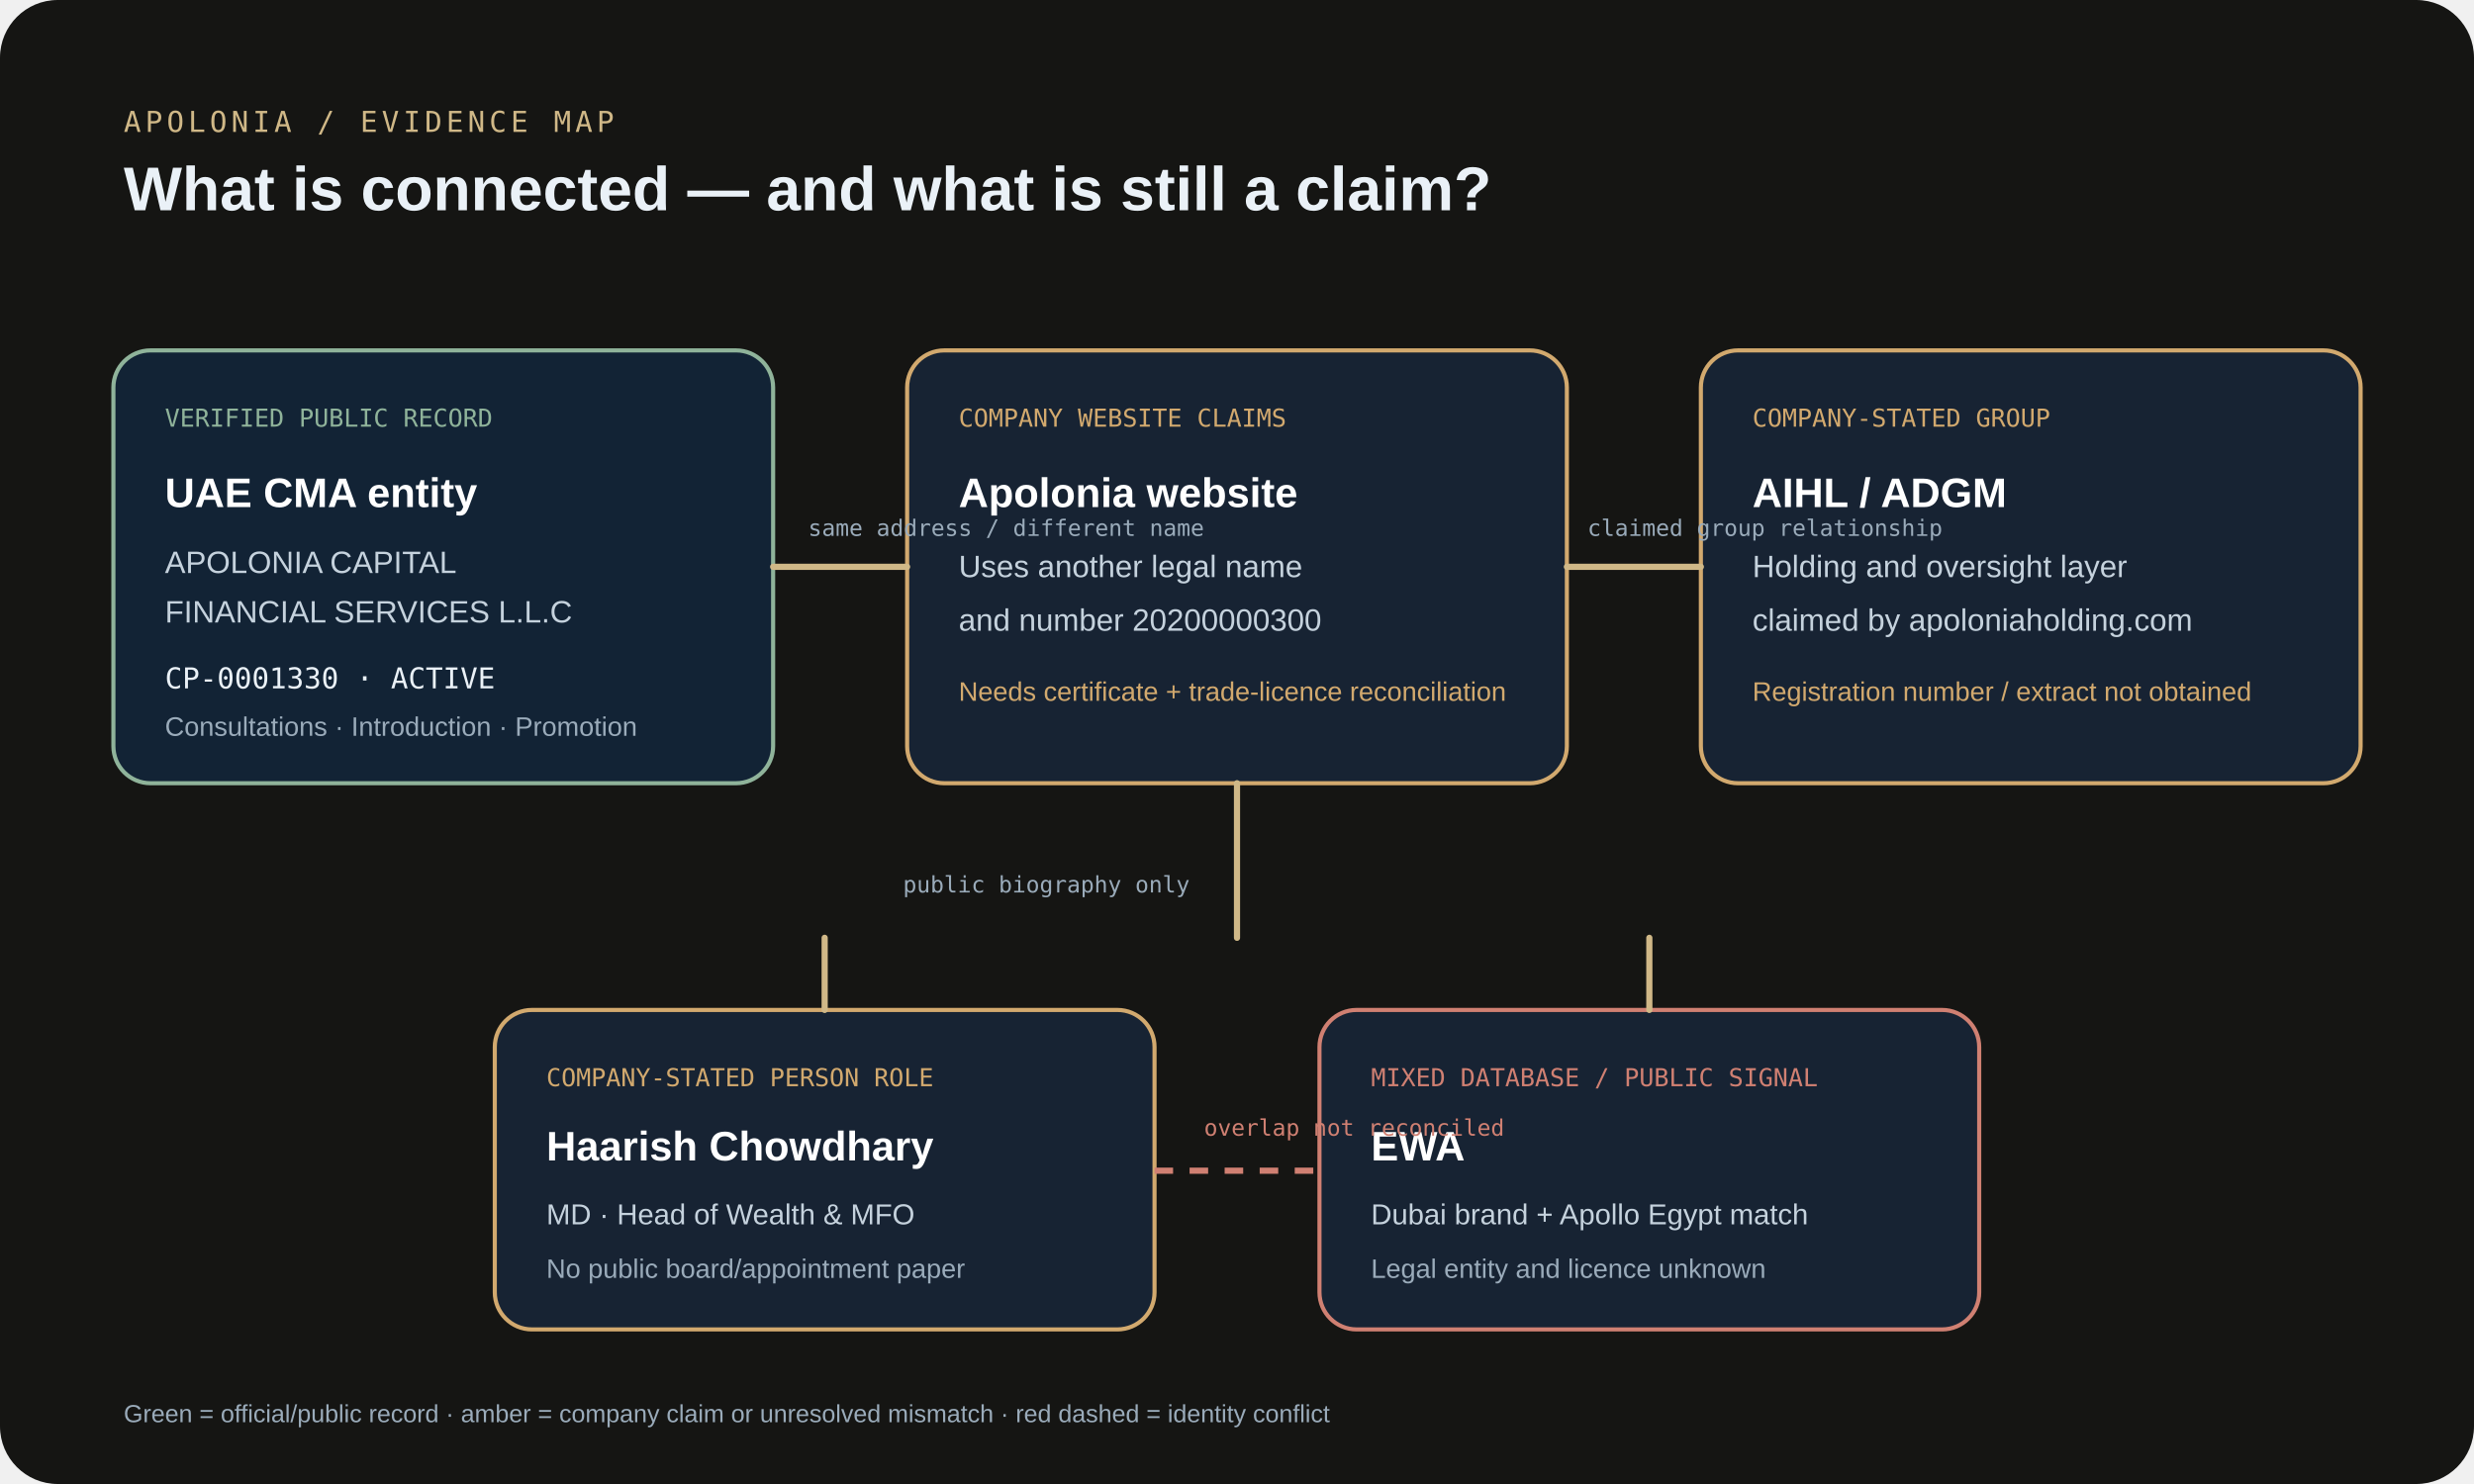
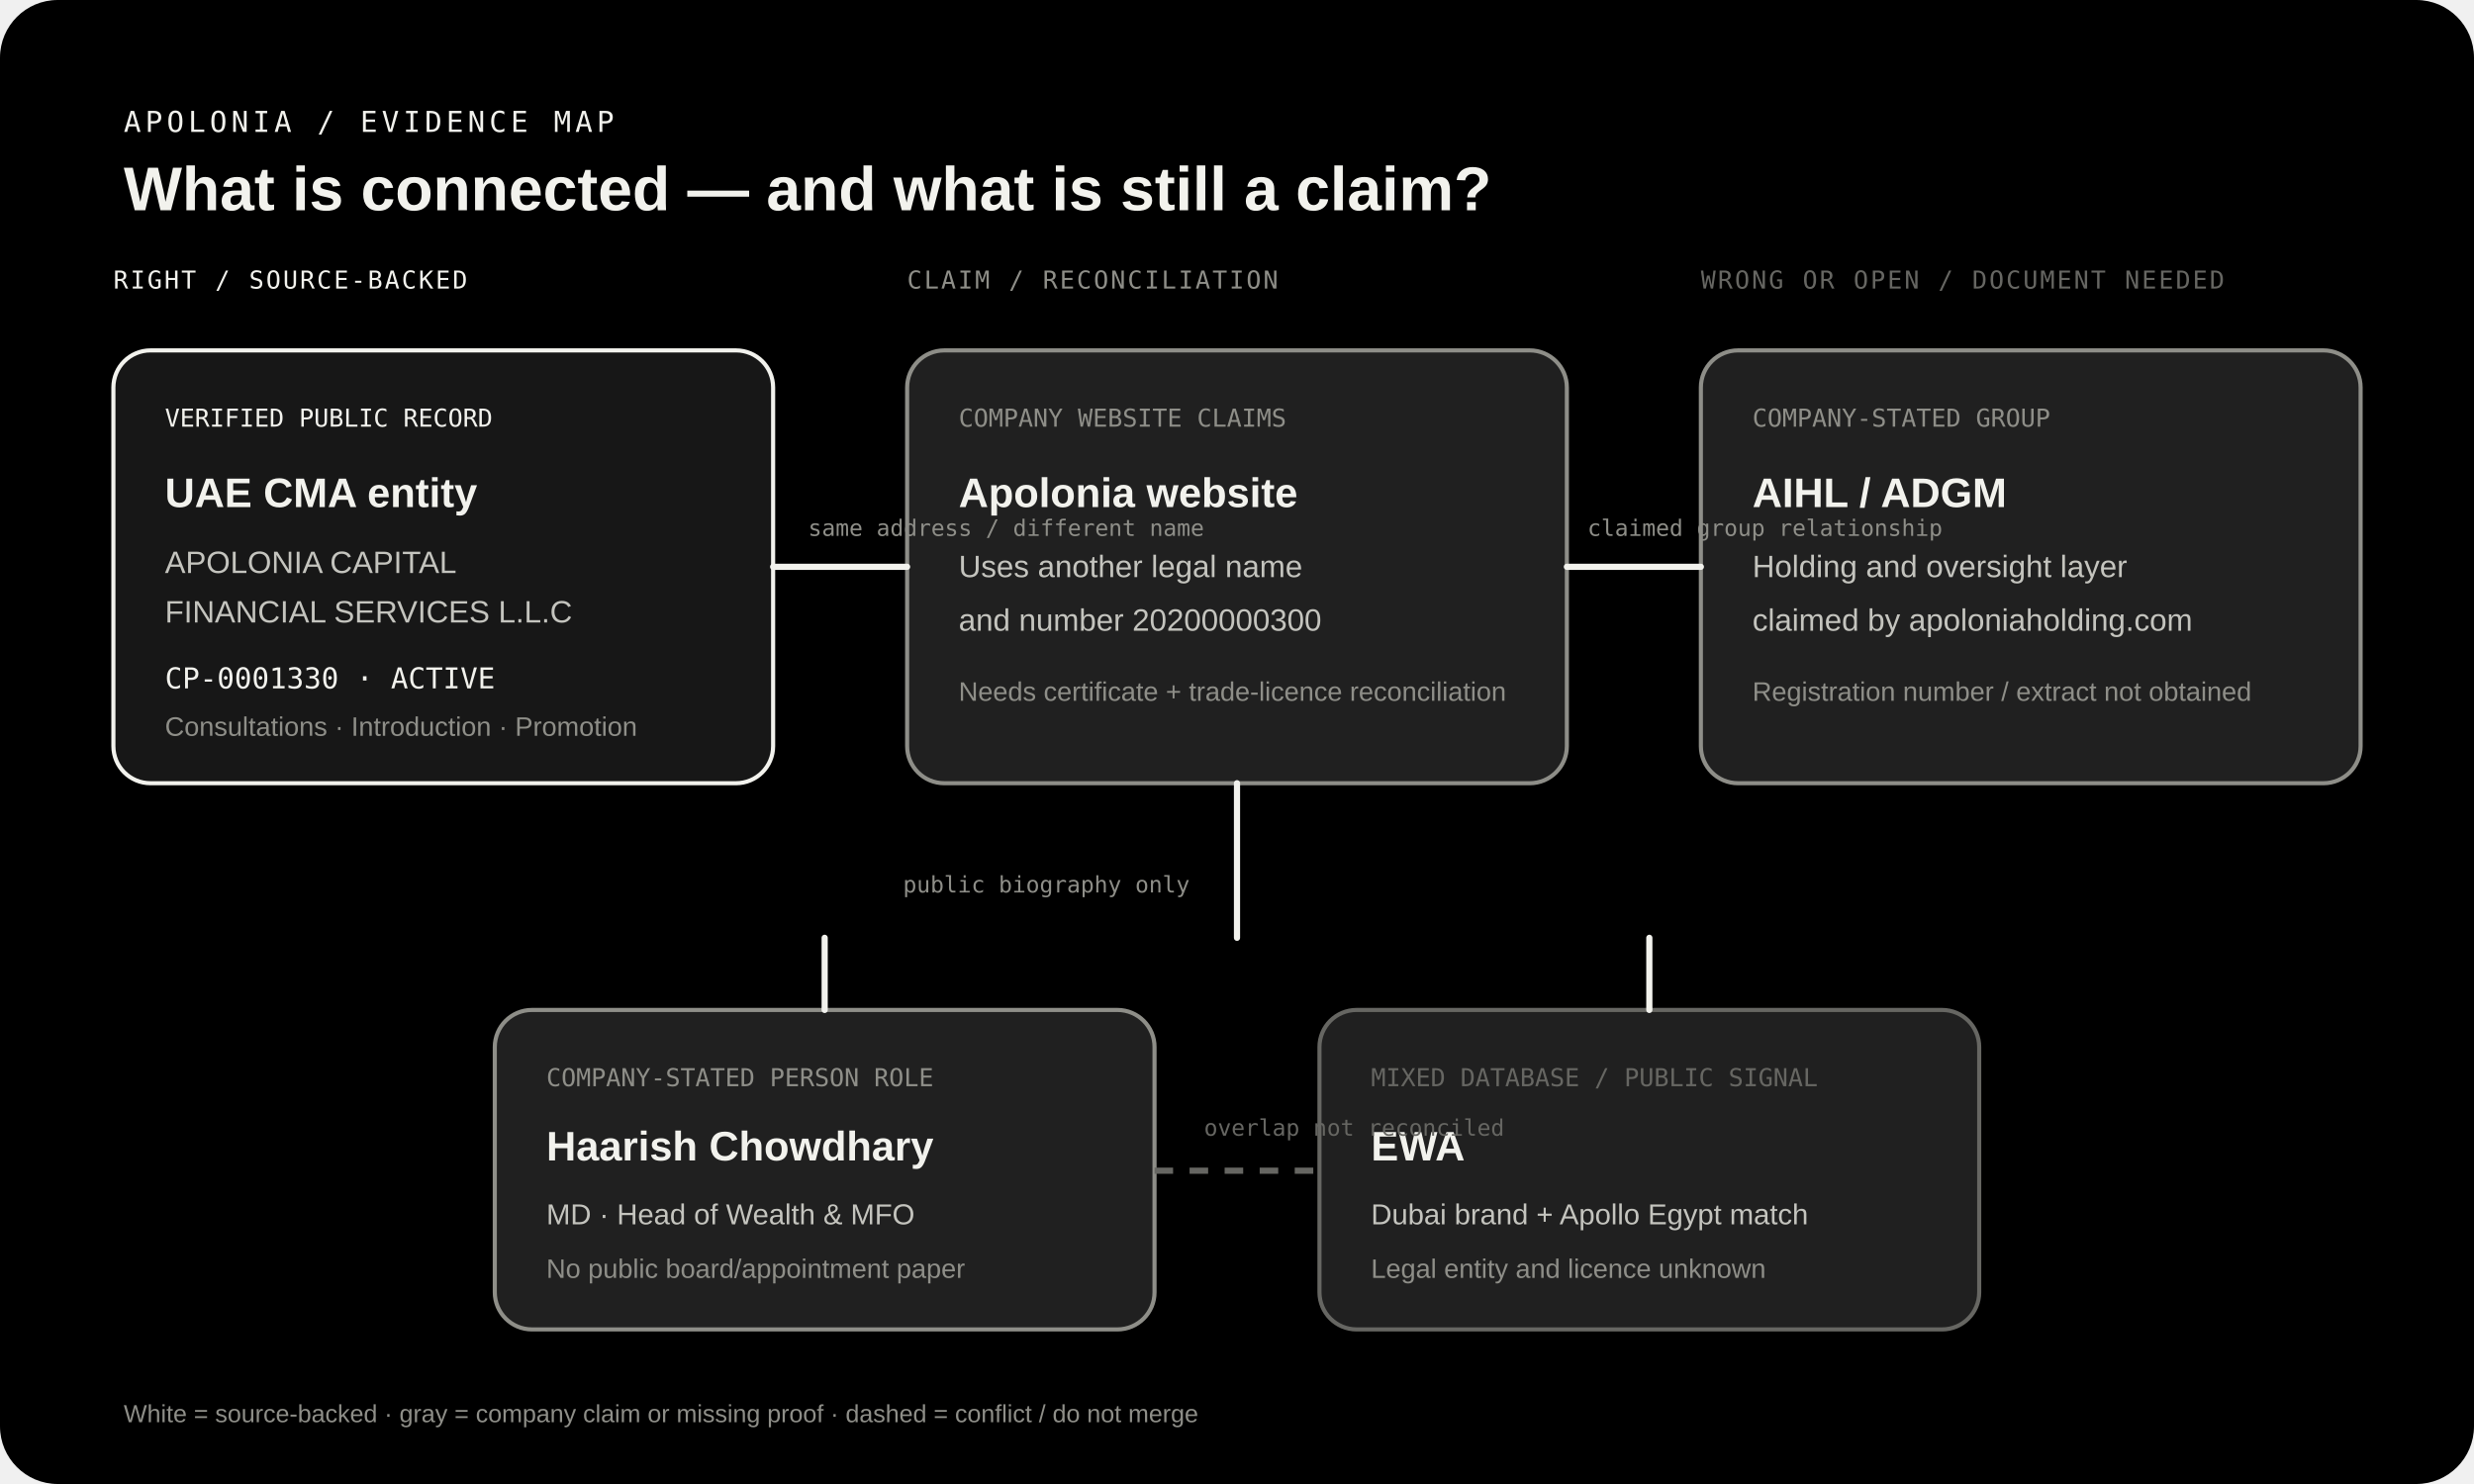
<svg xmlns="http://www.w3.org/2000/svg" viewBox="0 0 1200 720" role="img" aria-labelledby="title desc">
  <defs />
-   <rect width="1200" height="720" rx="28" fill="#151513" />
-   <text x="60" y="64" fill="#d0b887" font-family="monospace" font-size="14" letter-spacing="2">APOLONIA / EVIDENCE MAP</text>
-   <text x="60" y="102" fill="#eaf1f7" font-family="Arial,sans-serif" font-size="30" font-weight="700">What is connected — and what is still a claim?</text>
+   <rect width="1200" height="720" rx="28" fill="#000000" />
+   <text x="60" y="64" fill="#f2f2ed" font-family="monospace" font-size="14" letter-spacing="2">APOLONIA / EVIDENCE MAP</text>
+   <text x="60" y="102" fill="#f2f2ed" font-family="Arial,sans-serif" font-size="30" font-weight="700">What is connected — and what is still a claim?</text>
+   <text x="55" y="140" fill="#f2f2ed" font-family="monospace" font-size="12" letter-spacing="1">RIGHT / SOURCE-BACKED</text>
+   <text x="440" y="140" fill="#8e8e88" font-family="monospace" font-size="12" letter-spacing="1">CLAIM / RECONCILIATION</text>
+   <text x="825" y="140" fill="#666662" font-family="monospace" font-size="12" letter-spacing="1">WRONG OR OPEN / DOCUMENT NEEDED</text>
  <g>
-     <rect x="55" y="170" width="320" height="210" rx="18" fill="#122335" stroke="#8fb39a" stroke-width="2" />
-     <text x="80" y="207" fill="#8fb39a" font-family="monospace" font-size="12">VERIFIED PUBLIC RECORD</text>
-     <text x="80" y="246" fill="#fff" font-family="Arial" font-size="20" font-weight="700">UAE CMA entity</text>
-     <text x="80" y="278" fill="#c5d2dd" font-family="Arial" font-size="15">APOLONIA CAPITAL</text>
-     <text x="80" y="302" fill="#c5d2dd" font-family="Arial" font-size="15">FINANCIAL SERVICES L.L.C</text>
-     <text x="80" y="334" fill="#eaf1f7" font-family="monospace" font-size="14">CP-0001330 · ACTIVE</text>
-     <text x="80" y="357" fill="#9aabba" font-family="Arial" font-size="13">Consultations · Introduction · Promotion</text>
-     <rect x="440" y="170" width="320" height="210" rx="18" fill="#172333" stroke="#d2a96e" stroke-width="2" />
-     <text x="465" y="207" fill="#d2a96e" font-family="monospace" font-size="12">COMPANY WEBSITE CLAIMS</text>
-     <text x="465" y="246" fill="#fff" font-family="Arial" font-size="20" font-weight="700">Apolonia website</text>
-     <text x="465" y="280" fill="#c5d2dd" font-family="Arial" font-size="15">Uses another legal name</text>
-     <text x="465" y="306" fill="#c5d2dd" font-family="Arial" font-size="15">and number 20200000300</text>
-     <text x="465" y="340" fill="#d2a96e" font-family="Arial" font-size="13">Needs certificate + trade-licence reconciliation</text>
-     <rect x="825" y="170" width="320" height="210" rx="18" fill="#172333" stroke="#d2a96e" stroke-width="2" />
-     <text x="850" y="207" fill="#d2a96e" font-family="monospace" font-size="12">COMPANY-STATED GROUP</text>
-     <text x="850" y="246" fill="#fff" font-family="Arial" font-size="20" font-weight="700">AIHL / ADGM</text>
-     <text x="850" y="280" fill="#c5d2dd" font-family="Arial" font-size="15">Holding and oversight layer</text>
-     <text x="850" y="306" fill="#c5d2dd" font-family="Arial" font-size="15">claimed by apoloniaholding.com</text>
-     <text x="850" y="340" fill="#d2a96e" font-family="Arial" font-size="13">Registration number / extract not obtained</text>
-     <rect x="240" y="490" width="320" height="155" rx="18" fill="#172333" stroke="#d2a96e" stroke-width="2" />
-     <text x="265" y="527" fill="#d2a96e" font-family="monospace" font-size="12">COMPANY-STATED PERSON ROLE</text>
-     <text x="265" y="563" fill="#fff" font-family="Arial" font-size="20" font-weight="700">Haarish Chowdhary</text>
-     <text x="265" y="594" fill="#c5d2dd" font-family="Arial" font-size="14">MD · Head of Wealth &amp; MFO</text>
-     <text x="265" y="620" fill="#9aabba" font-family="Arial" font-size="13">No public board/appointment paper</text>
-     <rect x="640" y="490" width="320" height="155" rx="18" fill="#172333" stroke="#d08072" stroke-width="2" />
-     <text x="665" y="527" fill="#d08072" font-family="monospace" font-size="12">MIXED DATABASE / PUBLIC SIGNAL</text>
-     <text x="665" y="563" fill="#fff" font-family="Arial" font-size="20" font-weight="700">EWA</text>
-     <text x="665" y="594" fill="#c5d2dd" font-family="Arial" font-size="14">Dubai brand + Apollo Egypt match</text>
-     <text x="665" y="620" fill="#9aabba" font-family="Arial" font-size="13">Legal entity and licence unknown</text>
+     <rect x="55" y="170" width="320" height="210" rx="18" fill="#171717" stroke="#f2f2ed" stroke-width="2" />
+     <text x="80" y="207" fill="#f2f2ed" font-family="monospace" font-size="12">VERIFIED PUBLIC RECORD</text>
+     <text x="80" y="246" fill="#f2f2ed" font-family="Arial" font-size="20" font-weight="700">UAE CMA entity</text>
+     <text x="80" y="278" fill="#c4c4be" font-family="Arial" font-size="15">APOLONIA CAPITAL</text>
+     <text x="80" y="302" fill="#c4c4be" font-family="Arial" font-size="15">FINANCIAL SERVICES L.L.C</text>
+     <text x="80" y="334" fill="#f2f2ed" font-family="monospace" font-size="14">CP-0001330 · ACTIVE</text>
+     <text x="80" y="357" fill="#8e8e88" font-family="Arial" font-size="13">Consultations · Introduction · Promotion</text>
+     <rect x="440" y="170" width="320" height="210" rx="18" fill="#202020" stroke="#8e8e88" stroke-width="2" />
+     <text x="465" y="207" fill="#8e8e88" font-family="monospace" font-size="12">COMPANY WEBSITE CLAIMS</text>
+     <text x="465" y="246" fill="#f2f2ed" font-family="Arial" font-size="20" font-weight="700">Apolonia website</text>
+     <text x="465" y="280" fill="#c4c4be" font-family="Arial" font-size="15">Uses another legal name</text>
+     <text x="465" y="306" fill="#c4c4be" font-family="Arial" font-size="15">and number 20200000300</text>
+     <text x="465" y="340" fill="#8e8e88" font-family="Arial" font-size="13">Needs certificate + trade-licence reconciliation</text>
+     <rect x="825" y="170" width="320" height="210" rx="18" fill="#202020" stroke="#8e8e88" stroke-width="2" />
+     <text x="850" y="207" fill="#8e8e88" font-family="monospace" font-size="12">COMPANY-STATED GROUP</text>
+     <text x="850" y="246" fill="#f2f2ed" font-family="Arial" font-size="20" font-weight="700">AIHL / ADGM</text>
+     <text x="850" y="280" fill="#c4c4be" font-family="Arial" font-size="15">Holding and oversight layer</text>
+     <text x="850" y="306" fill="#c4c4be" font-family="Arial" font-size="15">claimed by apoloniaholding.com</text>
+     <text x="850" y="340" fill="#8e8e88" font-family="Arial" font-size="13">Registration number / extract not obtained</text>
+     <rect x="240" y="490" width="320" height="155" rx="18" fill="#202020" stroke="#8e8e88" stroke-width="2" />
+     <text x="265" y="527" fill="#8e8e88" font-family="monospace" font-size="12">COMPANY-STATED PERSON ROLE</text>
+     <text x="265" y="563" fill="#f2f2ed" font-family="Arial" font-size="20" font-weight="700">Haarish Chowdhary</text>
+     <text x="265" y="594" fill="#c4c4be" font-family="Arial" font-size="14">MD · Head of Wealth &amp; MFO</text>
+     <text x="265" y="620" fill="#8e8e88" font-family="Arial" font-size="13">No public board/appointment paper</text>
+     <rect x="640" y="490" width="320" height="155" rx="18" fill="#202020" stroke="#666662" stroke-width="2" />
+     <text x="665" y="527" fill="#666662" font-family="monospace" font-size="12">MIXED DATABASE / PUBLIC SIGNAL</text>
+     <text x="665" y="563" fill="#f2f2ed" font-family="Arial" font-size="20" font-weight="700">EWA</text>
+     <text x="665" y="594" fill="#c4c4be" font-family="Arial" font-size="14">Dubai brand + Apollo Egypt match</text>
+     <text x="665" y="620" fill="#8e8e88" font-family="Arial" font-size="13">Legal entity and licence unknown</text>
  </g>
-   <path d="M375 275H440M760 275H825M600 380V455M400 455V490M800 455V490" fill="none" stroke="#d0b887" stroke-width="3" stroke-linecap="round" />
-   <path d="M560 568H640" fill="none" stroke="#d08072" stroke-width="3" stroke-dasharray="9 8" />
-   <text x="392" y="260" fill="#9aabba" font-family="monospace" font-size="11">same address / different name</text>
-   <text x="770" y="260" fill="#9aabba" font-family="monospace" font-size="11">claimed group relationship</text>
-   <text x="438" y="433" fill="#9aabba" font-family="monospace" font-size="11">public biography only</text>
-   <text x="584" y="551" fill="#d08072" font-family="monospace" font-size="11">overlap not reconciled</text>
-   <text x="60" y="690" fill="#9aabba" font-family="Arial" font-size="12">Green = official/public record · amber = company claim or unresolved mismatch · red dashed = identity conflict</text>
+   <path d="M375 275H440M760 275H825M600 380V455M400 455V490M800 455V490" fill="none" stroke="#f2f2ed" stroke-width="3" stroke-linecap="round" />
+   <path d="M560 568H640" fill="none" stroke="#666662" stroke-width="3" stroke-dasharray="9 8" />
+   <text x="392" y="260" fill="#8e8e88" font-family="monospace" font-size="11">same address / different name</text>
+   <text x="770" y="260" fill="#8e8e88" font-family="monospace" font-size="11">claimed group relationship</text>
+   <text x="438" y="433" fill="#8e8e88" font-family="monospace" font-size="11">public biography only</text>
+   <text x="584" y="551" fill="#666662" font-family="monospace" font-size="11">overlap not reconciled</text>
+   <text x="60" y="690" fill="#8e8e88" font-family="Arial" font-size="12">White = source-backed · gray = company claim or missing proof · dashed = conflict / do not merge</text>
</svg>
